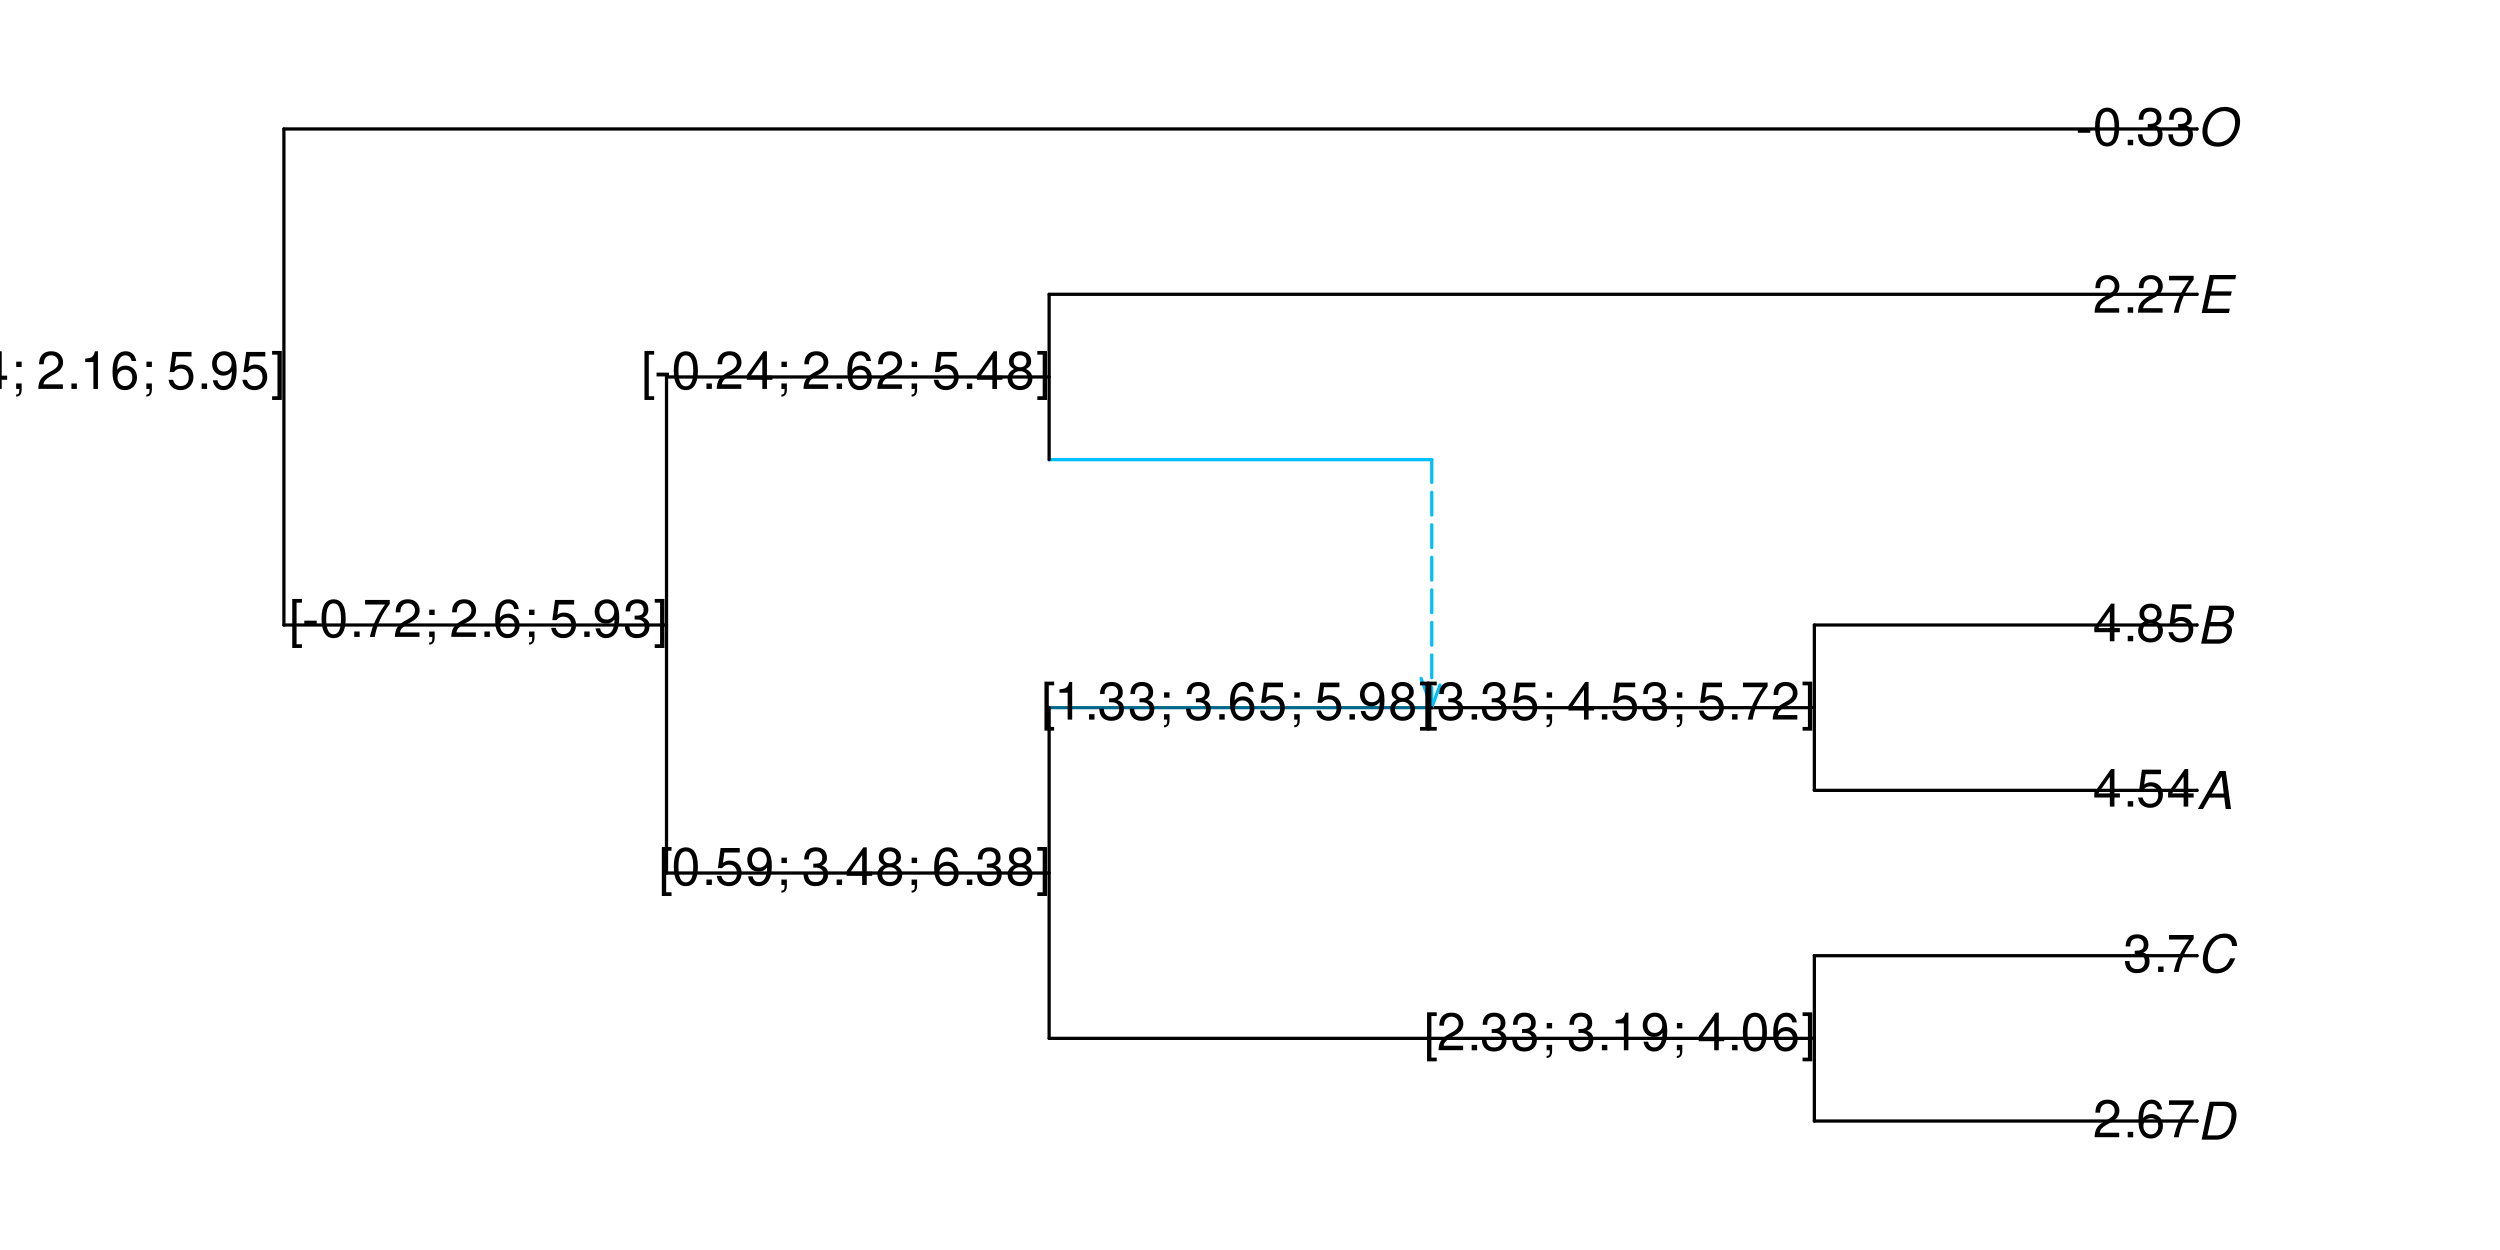
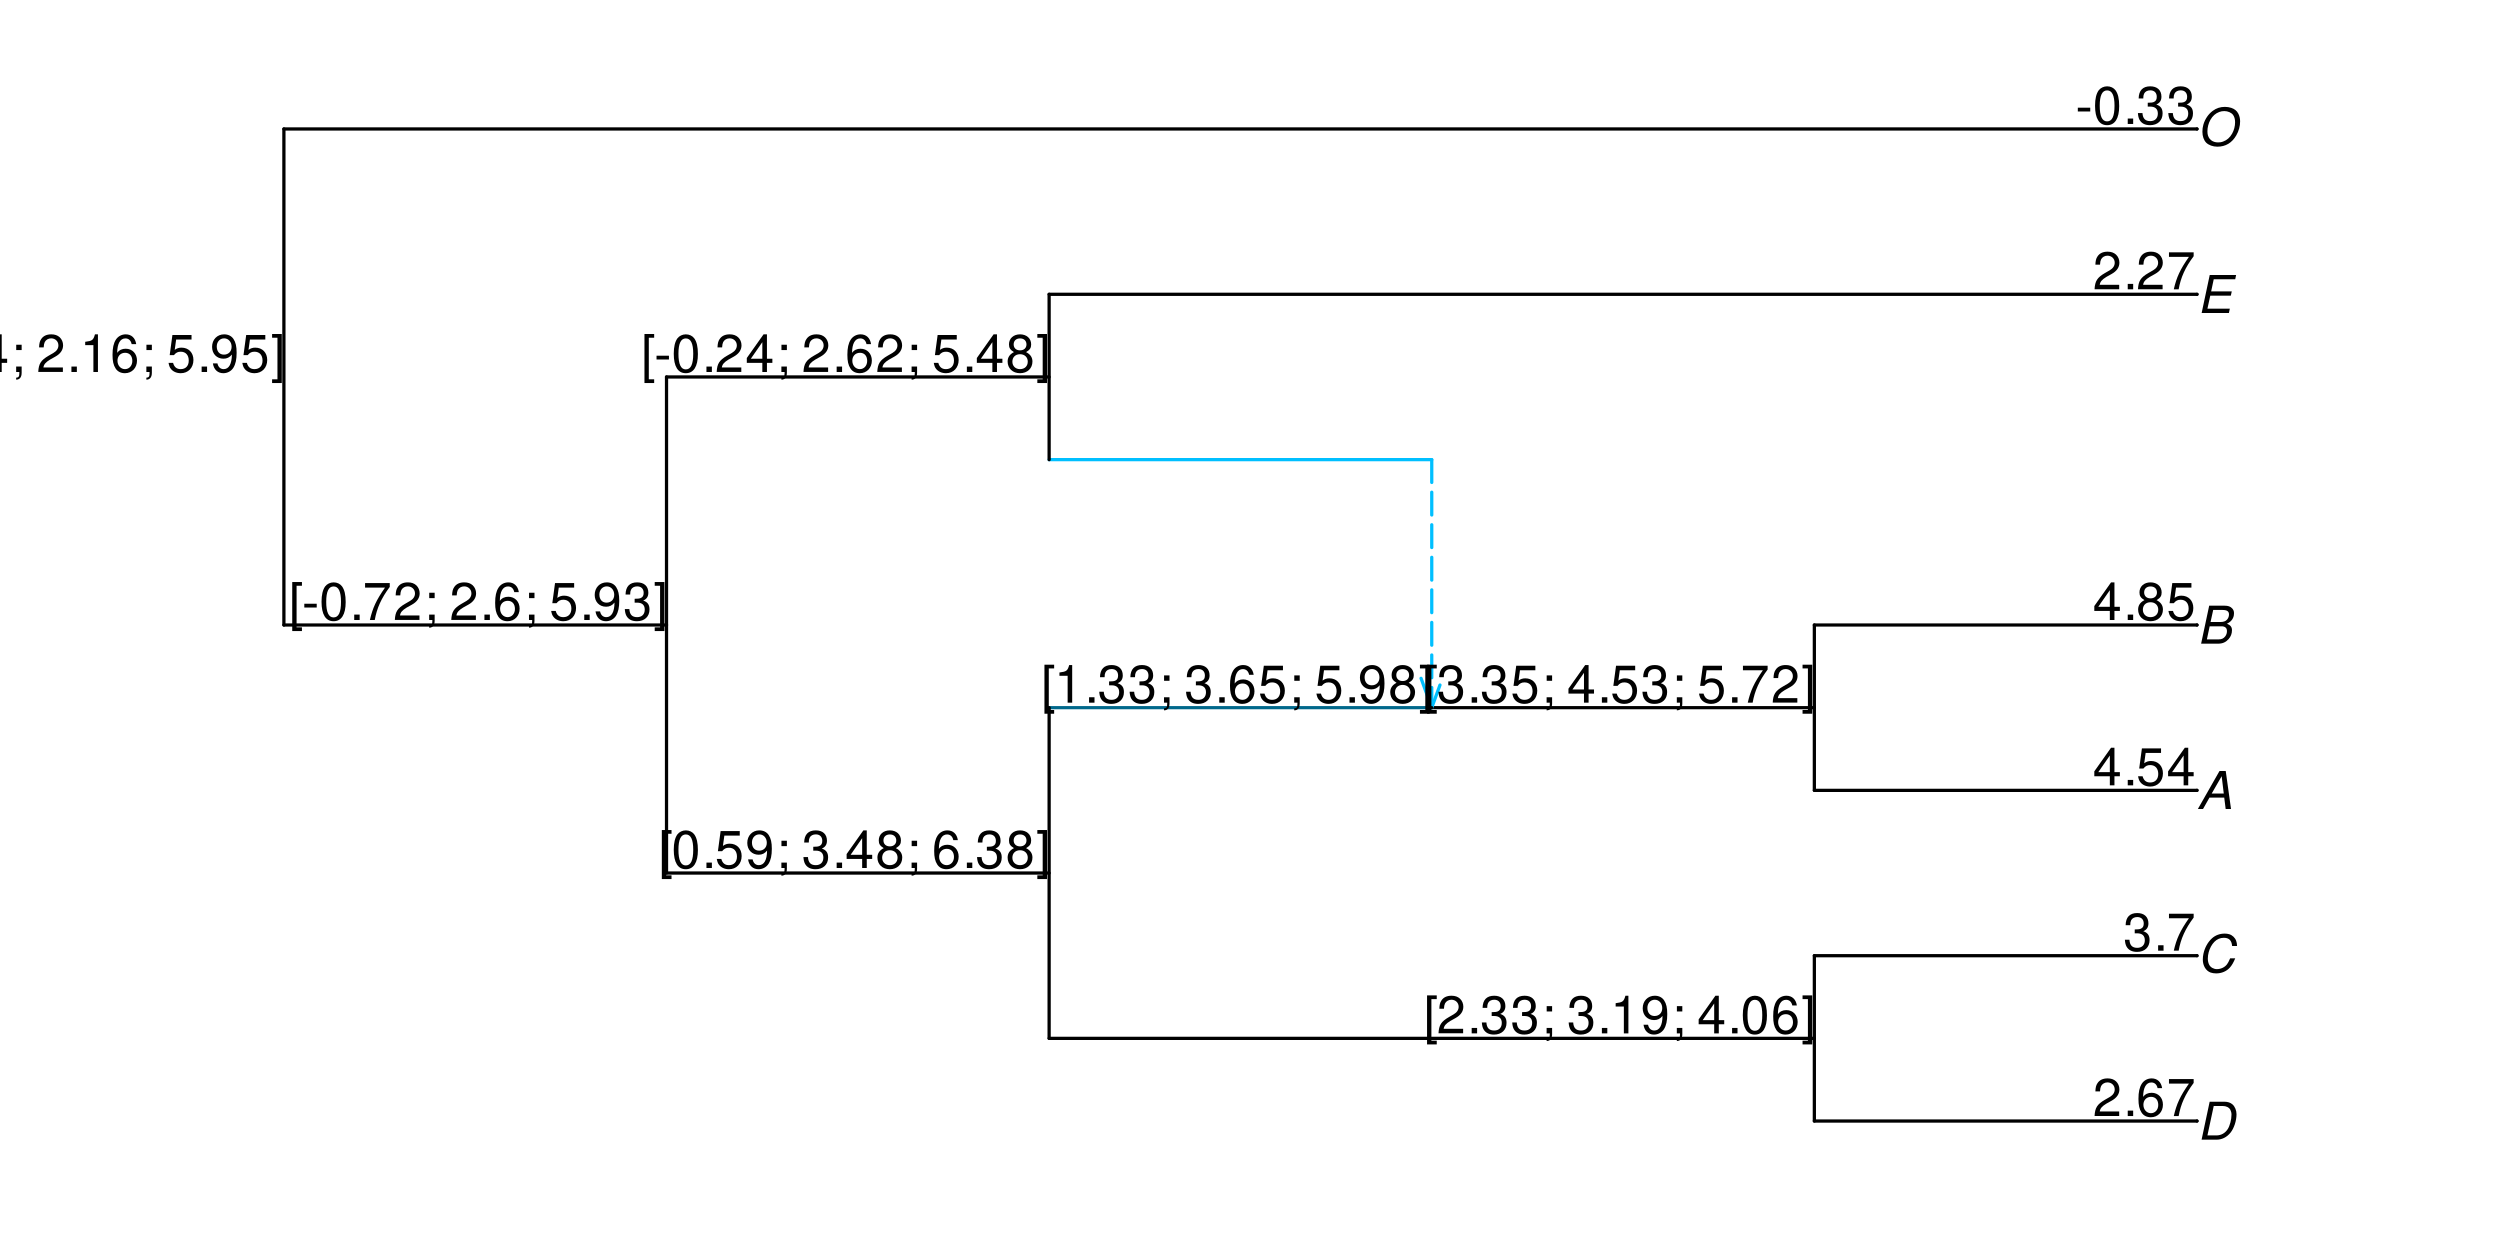
<svg xmlns="http://www.w3.org/2000/svg" xmlns:xlink="http://www.w3.org/1999/xlink" width="576" height="288" viewBox="0 0 576 288">
  <defs>
    <g>
      <g id="glyph-0-0">
        <path d="M 1.062 0 L 4.453 0 C 5.75 0 6.844 -0.547 7.719 -1.609 C 8.531 -2.609 9.109 -4.359 9.109 -5.859 C 9.109 -6.734 8.75 -7.625 8.188 -8.125 C 7.734 -8.531 7.094 -8.75 6.312 -8.75 L 2.922 -8.75 Z M 2.406 -0.984 L 3.859 -7.766 L 5.906 -7.766 C 6.734 -7.766 7.375 -7.453 7.688 -6.891 C 7.859 -6.547 7.953 -6.188 7.953 -5.766 C 7.953 -4.656 7.578 -3.219 7.094 -2.453 C 6.484 -1.5 5.562 -0.984 4.469 -0.984 Z M 2.406 -0.984 " />
      </g>
      <g id="glyph-0-1">
        <path d="M 9.234 -6.031 C 9.219 -6.547 9.156 -6.859 9.031 -7.219 C 8.781 -7.938 8.156 -8.531 7.422 -8.75 C 7.109 -8.844 6.75 -8.891 6.391 -8.891 C 5.266 -8.891 4.25 -8.516 3.469 -7.812 C 2.5 -6.938 1.797 -5.672 1.484 -4.234 C 1.391 -3.797 1.344 -3.344 1.344 -2.906 C 1.344 -1.484 2.047 -0.328 3.125 0.078 C 3.5 0.203 3.938 0.281 4.406 0.281 C 5.672 0.281 6.781 -0.188 7.562 -1.047 C 8.031 -1.562 8.406 -2.219 8.812 -3.188 L 7.641 -3.188 C 7.344 -2.516 7.156 -2.141 6.938 -1.844 C 6.438 -1.141 5.516 -0.703 4.578 -0.703 C 3.859 -0.703 3.141 -1.094 2.828 -1.688 C 2.609 -2.094 2.5 -2.578 2.5 -3.125 C 2.5 -5.078 3.594 -7.094 5 -7.688 C 5.359 -7.844 5.766 -7.922 6.188 -7.922 C 7.391 -7.922 7.984 -7.328 8.094 -6.031 Z M 9.234 -6.031 " />
      </g>
      <g id="glyph-0-2">
        <path d="M 6.281 -2.625 L 6.609 0 L 7.844 0 L 6.625 -8.75 L 5.188 -8.75 L 0.203 0 L 1.391 0 L 2.875 -2.625 Z M 6.172 -3.562 L 3.391 -3.562 L 5.688 -7.562 Z M 6.172 -3.562 " />
      </g>
      <g id="glyph-0-3">
        <path d="M 0.953 0 L 4.906 0 C 5.891 0 6.656 -0.344 7.281 -1.047 C 7.797 -1.625 8.062 -2.312 8.062 -3.094 C 8.062 -3.828 7.734 -4.25 6.906 -4.609 C 7.766 -4.984 8.328 -5.656 8.484 -6.484 C 8.516 -6.641 8.531 -6.812 8.531 -7.016 C 8.531 -7.469 8.406 -7.812 8.094 -8.141 C 7.688 -8.562 7.188 -8.75 6.359 -8.75 L 2.812 -8.75 Z M 3.125 -4.984 L 3.734 -7.766 L 5.891 -7.766 C 6.922 -7.766 7.375 -7.438 7.375 -6.734 C 7.375 -6.281 7.219 -5.859 6.922 -5.531 C 6.562 -5.141 6.094 -4.984 5.297 -4.984 Z M 2.281 -0.984 L 2.922 -4 L 5.641 -4 C 6.469 -4 6.906 -3.625 6.906 -2.906 C 6.906 -2.438 6.781 -2.031 6.5 -1.672 C 6.125 -1.188 5.672 -0.984 5 -0.984 Z M 2.281 -0.984 " />
      </g>
      <g id="glyph-0-4">
        <path d="M 3.062 -3.984 L 7.797 -3.984 L 8.016 -4.969 L 3.266 -4.969 L 3.859 -7.766 L 8.812 -7.766 L 9.016 -8.75 L 2.938 -8.75 L 1.078 0 L 7.359 0 L 7.562 -0.984 L 2.406 -0.984 Z M 3.062 -3.984 " />
      </g>
      <g id="glyph-0-5">
        <path d="M 6.438 -8.891 C 5.375 -8.891 4.453 -8.594 3.625 -7.969 C 2.609 -7.219 1.844 -6.078 1.469 -4.781 C 1.312 -4.25 1.25 -3.703 1.25 -3.156 C 1.25 -2.109 1.578 -1.203 2.125 -0.641 C 2.703 -0.078 3.672 0.281 4.688 0.281 C 6.594 0.281 8.047 -0.594 9.047 -2.312 C 9.641 -3.328 9.938 -4.453 9.938 -5.562 C 9.938 -6.203 9.781 -6.859 9.5 -7.375 C 9.172 -8 8.641 -8.422 7.875 -8.672 C 7.422 -8.812 6.969 -8.891 6.438 -8.891 Z M 6.297 -7.922 C 7.109 -7.922 7.891 -7.578 8.297 -7.062 C 8.609 -6.641 8.781 -6.078 8.781 -5.359 C 8.781 -4.453 8.547 -3.531 8.094 -2.719 C 7.578 -1.812 6.906 -1.219 6.031 -0.906 C 5.641 -0.75 5.266 -0.703 4.844 -0.703 C 3.547 -0.703 2.609 -1.469 2.438 -2.719 C 2.406 -2.891 2.406 -3.078 2.406 -3.25 C 2.406 -4.156 2.641 -5.094 3.094 -5.906 C 3.594 -6.797 4.266 -7.391 5.141 -7.719 C 5.531 -7.859 5.891 -7.922 6.297 -7.922 Z M 6.297 -7.922 " />
      </g>
      <g id="glyph-1-0">
        <path d="M 6.078 -1.047 L 1.594 -1.047 C 1.703 -1.766 2.094 -2.219 3.125 -2.859 L 4.328 -3.531 C 5.516 -4.188 6.125 -5.078 6.125 -6.141 C 6.125 -6.859 5.844 -7.531 5.344 -8 C 4.844 -8.453 4.219 -8.672 3.406 -8.672 C 2.328 -8.672 1.531 -8.297 1.062 -7.547 C 0.75 -7.094 0.625 -6.547 0.594 -5.672 L 1.656 -5.672 C 1.688 -6.266 1.766 -6.609 1.906 -6.906 C 2.188 -7.422 2.734 -7.75 3.375 -7.75 C 4.328 -7.75 5.047 -7.062 5.047 -6.125 C 5.047 -5.422 4.656 -4.828 3.906 -4.391 L 2.797 -3.75 C 1.016 -2.719 0.5 -1.906 0.406 -0.016 L 6.078 -0.016 Z M 6.078 -1.047 " />
      </g>
      <g id="glyph-1-1">
        <path d="M 2.297 -1.25 L 1.047 -1.25 L 1.047 0 L 2.297 0 Z M 2.297 -1.25 " />
      </g>
      <g id="glyph-1-2">
        <path d="M 5.969 -6.422 C 5.766 -7.844 4.859 -8.672 3.562 -8.672 C 2.625 -8.672 1.781 -8.219 1.281 -7.438 C 0.75 -6.594 0.516 -5.531 0.516 -3.953 C 0.516 -2.5 0.719 -1.578 1.234 -0.797 C 1.688 -0.094 2.438 0.281 3.375 0.281 C 4.984 0.281 6.156 -0.938 6.156 -2.625 C 6.156 -4.219 5.078 -5.359 3.547 -5.359 C 2.719 -5.359 2.047 -5.047 1.594 -4.406 C 1.609 -6.547 2.281 -7.734 3.484 -7.734 C 4.234 -7.734 4.75 -7.266 4.922 -6.422 Z M 3.422 -4.422 C 4.438 -4.422 5.078 -3.703 5.078 -2.547 C 5.078 -1.453 4.359 -0.656 3.391 -0.656 C 2.406 -0.656 1.656 -1.484 1.656 -2.594 C 1.656 -3.672 2.375 -4.422 3.422 -4.422 Z M 3.422 -4.422 " />
      </g>
      <g id="glyph-1-3">
        <path d="M 6.234 -8.516 L 0.547 -8.516 L 0.547 -7.469 L 5.141 -7.469 C 3.125 -4.578 2.297 -2.797 1.656 0 L 2.781 0 C 3.25 -2.719 4.312 -5.062 6.234 -7.625 Z M 6.234 -8.516 " />
      </g>
      <g id="glyph-1-4">
        <path d="M 2.656 -4 L 3.234 -4 C 4.375 -4 4.984 -3.453 4.984 -2.406 C 4.984 -1.312 4.328 -0.656 3.234 -0.656 C 2.078 -0.656 1.516 -1.25 1.438 -2.516 L 0.391 -2.516 C 0.438 -1.828 0.547 -1.375 0.75 -0.984 C 1.203 -0.141 2.031 0.281 3.188 0.281 C 4.938 0.281 6.078 -0.781 6.078 -2.422 C 6.078 -3.531 5.656 -4.125 4.625 -4.484 C 5.422 -4.812 5.812 -5.406 5.812 -6.281 C 5.812 -7.781 4.844 -8.672 3.234 -8.672 C 1.516 -8.672 0.594 -7.719 0.562 -5.875 L 1.625 -5.875 C 1.625 -6.406 1.688 -6.703 1.812 -6.969 C 2.047 -7.469 2.578 -7.75 3.234 -7.75 C 4.172 -7.75 4.734 -7.188 4.734 -6.25 C 4.734 -5.641 4.531 -5.266 4.062 -5.062 C 3.766 -4.938 3.391 -4.891 2.656 -4.891 Z M 2.656 -4 " />
      </g>
      <g id="glyph-1-5">
        <path d="M 3 -8.75 L 0.766 -8.75 L 0.766 2.547 L 3 2.547 L 3 1.688 L 1.766 1.688 L 1.766 -7.891 L 3 -7.891 Z M 3 -8.75 " />
      </g>
      <g id="glyph-1-6">
        <path d="M 2.578 -6.281 L 1.328 -6.281 L 1.328 -5.047 L 2.578 -5.047 Z M 1.312 -1.25 L 1.312 0 L 2.047 0 L 2.047 0.219 C 2.047 1.047 1.891 1.281 1.312 1.312 L 1.312 1.766 C 2.109 1.781 2.578 1.219 2.578 0.188 L 2.578 -1.25 Z M 1.312 -1.25 " />
      </g>
      <g id="glyph-1-7">
</g>
      <g id="glyph-1-8">
        <path d="M 3.109 -6.188 L 3.109 0 L 4.156 0 L 4.156 -8.672 L 3.469 -8.672 C 3.094 -7.344 2.859 -7.156 1.219 -6.953 L 1.219 -6.188 Z M 3.109 -6.188 " />
      </g>
      <g id="glyph-1-9">
        <path d="M 0.641 -1.984 C 0.844 -0.562 1.75 0.281 3.047 0.281 C 4 0.281 4.844 -0.188 5.344 -0.953 C 5.875 -1.812 6.109 -2.875 6.109 -4.438 C 6.109 -5.906 5.891 -6.828 5.391 -7.594 C 4.922 -8.297 4.172 -8.672 3.234 -8.672 C 1.625 -8.672 0.453 -7.469 0.453 -5.781 C 0.453 -4.188 1.531 -3.062 3.078 -3.062 C 3.875 -3.062 4.469 -3.344 5.016 -4.016 C 5 -1.844 4.328 -0.656 3.125 -0.656 C 2.375 -0.656 1.859 -1.141 1.688 -1.984 Z M 3.234 -7.75 C 4.219 -7.75 4.953 -6.922 4.953 -5.812 C 4.953 -4.734 4.234 -4 3.188 -4 C 2.172 -4 1.531 -4.719 1.531 -5.875 C 1.531 -6.953 2.25 -7.75 3.234 -7.75 Z M 3.234 -7.75 " />
      </g>
      <g id="glyph-1-10">
        <path d="M 3.922 -2.094 L 3.922 0 L 4.984 0 L 4.984 -2.094 L 6.234 -2.094 L 6.234 -3.047 L 4.984 -3.047 L 4.984 -8.672 L 4.203 -8.672 L 0.344 -3.219 L 0.344 -2.094 Z M 3.922 -3.047 L 1.266 -3.047 L 3.922 -6.875 Z M 3.922 -3.047 " />
      </g>
      <g id="glyph-1-11">
        <path d="M 3.297 -8.672 C 2.516 -8.672 1.781 -8.312 1.344 -7.734 C 0.797 -6.953 0.516 -5.812 0.516 -4.203 C 0.516 -1.266 1.469 0.281 3.297 0.281 C 5.094 0.281 6.078 -1.266 6.078 -4.125 C 6.078 -5.812 5.812 -6.938 5.25 -7.734 C 4.812 -8.328 4.109 -8.672 3.297 -8.672 Z M 3.297 -7.734 C 4.438 -7.734 5 -6.578 5 -4.219 C 5 -1.75 4.453 -0.594 3.281 -0.594 C 2.156 -0.594 1.594 -1.797 1.594 -4.188 C 1.594 -6.578 2.156 -7.734 3.297 -7.734 Z M 3.297 -7.734 " />
      </g>
      <g id="glyph-1-12">
        <path d="M 0.281 2.547 L 2.516 2.547 L 2.516 -8.75 L 0.281 -8.75 L 0.281 -7.891 L 1.516 -7.891 L 1.516 1.688 L 0.281 1.688 Z M 0.281 2.547 " />
      </g>
      <g id="glyph-1-13">
        <path d="M 5.719 -8.516 L 1.312 -8.516 L 0.688 -3.875 L 1.656 -3.875 C 2.141 -4.469 2.562 -4.672 3.234 -4.672 C 4.375 -4.672 5.078 -3.891 5.078 -2.625 C 5.078 -1.406 4.375 -0.656 3.219 -0.656 C 2.297 -0.656 1.734 -1.125 1.469 -2.094 L 0.422 -2.094 C 0.562 -1.391 0.688 -1.062 0.938 -0.75 C 1.422 -0.094 2.281 0.281 3.234 0.281 C 4.953 0.281 6.156 -0.969 6.156 -2.766 C 6.156 -4.453 5.047 -5.609 3.406 -5.609 C 2.812 -5.609 2.328 -5.453 1.844 -5.094 L 2.172 -7.469 L 5.719 -7.469 Z M 5.719 -8.516 " />
      </g>
      <g id="glyph-1-14">
        <path d="M 4.688 -4.578 C 5.578 -5.109 5.859 -5.547 5.859 -6.359 C 5.859 -7.734 4.812 -8.672 3.297 -8.672 C 1.797 -8.672 0.75 -7.734 0.75 -6.375 C 0.75 -5.547 1.016 -5.125 1.891 -4.578 C 0.922 -4.078 0.438 -3.375 0.438 -2.406 C 0.438 -0.828 1.609 0.281 3.297 0.281 C 4.984 0.281 6.156 -0.828 6.156 -2.406 C 6.156 -3.375 5.672 -4.078 4.688 -4.578 Z M 3.297 -7.734 C 4.203 -7.734 4.781 -7.203 4.781 -6.344 C 4.781 -5.516 4.188 -4.984 3.297 -4.984 C 2.406 -4.984 1.828 -5.516 1.828 -6.359 C 1.828 -7.203 2.406 -7.734 3.297 -7.734 Z M 3.297 -4.094 C 4.359 -4.094 5.078 -3.391 5.078 -2.391 C 5.078 -1.344 4.375 -0.656 3.281 -0.656 C 2.25 -0.656 1.531 -1.375 1.531 -2.375 C 1.531 -3.406 2.234 -4.094 3.297 -4.094 Z M 3.297 -4.094 " />
      </g>
      <g id="glyph-1-15">
        <path d="M 3.406 -3.75 L 0.547 -3.75 L 0.547 -2.875 L 3.406 -2.875 Z M 3.406 -3.75 " />
      </g>
    </g>
  </defs>
  <rect x="-57.6" y="-28.8" width="691.2" height="345.6" fill="rgb(100%, 100%, 100%)" fill-opacity="1" />
  <path fill="none" stroke-width="0.75" stroke-linecap="round" stroke-linejoin="round" stroke="rgb(0%, 0%, 0%)" stroke-opacity="1" stroke-miterlimit="10" d="M 418.027 258.285 L 506.184 258.285 " />
  <path fill="none" stroke-width="0.75" stroke-linecap="round" stroke-linejoin="round" stroke="rgb(0%, 0%, 0%)" stroke-opacity="1" stroke-miterlimit="10" d="M 418.027 220.191 L 506.184 220.191 " />
  <path fill="none" stroke-width="0.75" stroke-linecap="round" stroke-linejoin="round" stroke="rgb(0%, 0%, 0%)" stroke-opacity="1" stroke-miterlimit="10" d="M 241.719 239.238 L 418.027 239.238 " />
  <path fill="none" stroke-width="0.75" stroke-linecap="round" stroke-linejoin="round" stroke="rgb(0%, 0%, 0%)" stroke-opacity="1" stroke-miterlimit="10" d="M 418.027 182.094 L 506.184 182.094 " />
  <path fill="none" stroke-width="0.75" stroke-linecap="round" stroke-linejoin="round" stroke="rgb(0%, 0%, 0%)" stroke-opacity="1" stroke-miterlimit="10" d="M 418.027 144 L 506.184 144 " />
  <path fill="none" stroke-width="0.75" stroke-linecap="round" stroke-linejoin="round" stroke="rgb(0%, 0%, 0%)" stroke-opacity="1" stroke-miterlimit="10" d="M 329.875 163.047 L 418.027 163.047 " />
  <path fill="none" stroke-width="0.75" stroke-linecap="round" stroke-linejoin="round" stroke="rgb(0%, 40.784%, 54.51%)" stroke-opacity="1" stroke-miterlimit="10" d="M 241.719 163.047 L 329.875 163.047 " />
  <path fill="none" stroke-width="0.75" stroke-linecap="round" stroke-linejoin="round" stroke="rgb(0%, 0%, 0%)" stroke-opacity="1" stroke-miterlimit="10" d="M 153.566 201.145 L 241.719 201.145 " />
  <path fill="none" stroke-width="0.75" stroke-linecap="round" stroke-linejoin="round" stroke="rgb(0%, 74.902%, 100%)" stroke-opacity="1" stroke-miterlimit="10" d="M 241.719 105.906 L 329.875 105.906 " />
  <path fill="none" stroke-width="0.75" stroke-linecap="round" stroke-linejoin="round" stroke="rgb(0%, 0%, 0%)" stroke-opacity="1" stroke-miterlimit="10" d="M 241.719 67.809 L 506.184 67.809 " />
  <path fill="none" stroke-width="0.75" stroke-linecap="round" stroke-linejoin="round" stroke="rgb(0%, 0%, 0%)" stroke-opacity="1" stroke-miterlimit="10" d="M 153.566 86.855 L 241.719 86.855 " />
  <path fill="none" stroke-width="0.75" stroke-linecap="round" stroke-linejoin="round" stroke="rgb(0%, 0%, 0%)" stroke-opacity="1" stroke-miterlimit="10" d="M 65.41 144 L 153.566 144 " />
  <path fill="none" stroke-width="0.75" stroke-linecap="round" stroke-linejoin="round" stroke="rgb(0%, 0%, 0%)" stroke-opacity="1" stroke-miterlimit="10" d="M 65.41 29.715 L 506.184 29.715 " />
  <path fill="none" stroke-width="0.75" stroke-linecap="round" stroke-linejoin="round" stroke="rgb(0%, 74.902%, 100%)" stroke-opacity="1" stroke-dasharray="5.25 2.25" stroke-miterlimit="10" d="M 329.875 105.906 L 329.875 163.047 " />
  <path fill="none" stroke-width="0.75" stroke-linecap="round" stroke-linejoin="round" stroke="rgb(0%, 74.902%, 100%)" stroke-opacity="1" stroke-dasharray="5.25 2.25" stroke-miterlimit="10" d="M 327.41 156.281 L 329.875 163.047 L 332.336 156.281 " />
  <path fill="none" stroke-width="0.75" stroke-linecap="round" stroke-linejoin="round" stroke="rgb(0%, 0%, 0%)" stroke-opacity="1" stroke-miterlimit="10" d="M 506.184 258.285 L 506.184 258.285 " />
  <path fill="none" stroke-width="0.75" stroke-linecap="round" stroke-linejoin="round" stroke="rgb(0%, 0%, 0%)" stroke-opacity="1" stroke-miterlimit="10" d="M 506.184 220.191 L 506.184 220.191 " />
  <path fill="none" stroke-width="0.75" stroke-linecap="round" stroke-linejoin="round" stroke="rgb(0%, 0%, 0%)" stroke-opacity="1" stroke-miterlimit="10" d="M 418.027 258.285 L 418.027 220.191 " />
  <path fill="none" stroke-width="0.75" stroke-linecap="round" stroke-linejoin="round" stroke="rgb(0%, 0%, 0%)" stroke-opacity="1" stroke-miterlimit="10" d="M 506.184 182.094 L 506.184 182.094 " />
  <path fill="none" stroke-width="0.75" stroke-linecap="round" stroke-linejoin="round" stroke="rgb(0%, 0%, 0%)" stroke-opacity="1" stroke-miterlimit="10" d="M 506.184 144 L 506.184 144 " />
  <path fill="none" stroke-width="0.75" stroke-linecap="round" stroke-linejoin="round" stroke="rgb(0%, 0%, 0%)" stroke-opacity="1" stroke-miterlimit="10" d="M 418.027 182.094 L 418.027 144 " />
  <path fill="none" stroke-width="0.75" stroke-linecap="round" stroke-linejoin="round" stroke="rgb(0%, 0%, 0%)" stroke-opacity="1" stroke-miterlimit="10" d="M 329.875 163.047 L 329.875 163.047 " />
  <path fill="none" stroke-width="0.75" stroke-linecap="round" stroke-linejoin="round" stroke="rgb(0%, 0%, 0%)" stroke-opacity="1" stroke-miterlimit="10" d="M 241.719 239.238 L 241.719 163.047 " />
  <path fill="none" stroke-width="0.75" stroke-linecap="round" stroke-linejoin="round" stroke="rgb(0%, 0%, 0%)" stroke-opacity="1" stroke-miterlimit="10" d="M 506.184 67.809 L 506.184 67.809 " />
  <path fill="none" stroke-width="0.75" stroke-linecap="round" stroke-linejoin="round" stroke="rgb(0%, 0%, 0%)" stroke-opacity="1" stroke-miterlimit="10" d="M 241.719 105.906 L 241.719 67.809 " />
  <path fill="none" stroke-width="0.75" stroke-linecap="round" stroke-linejoin="round" stroke="rgb(0%, 0%, 0%)" stroke-opacity="1" stroke-miterlimit="10" d="M 153.566 201.145 L 153.566 86.855 " />
  <path fill="none" stroke-width="0.75" stroke-linecap="round" stroke-linejoin="round" stroke="rgb(0%, 0%, 0%)" stroke-opacity="1" stroke-miterlimit="10" d="M 506.184 29.715 L 506.184 29.715 " />
  <path fill="none" stroke-width="0.75" stroke-linecap="round" stroke-linejoin="round" stroke="rgb(0%, 0%, 0%)" stroke-opacity="1" stroke-miterlimit="10" d="M 65.41 144 L 65.41 29.715 " />
  <g fill="rgb(0%, 0%, 0%)" fill-opacity="1">
    <use xlink:href="#glyph-0-0" x="506.184" y="262.585" />
  </g>
  <g fill="rgb(0%, 0%, 0%)" fill-opacity="1">
    <use xlink:href="#glyph-0-1" x="506.184" y="223.991" />
  </g>
  <g fill="rgb(0%, 0%, 0%)" fill-opacity="1">
    <use xlink:href="#glyph-0-2" x="506.184" y="186.394" />
  </g>
  <g fill="rgb(0%, 0%, 0%)" fill-opacity="1">
    <use xlink:href="#glyph-0-3" x="506.184" y="148.3" />
  </g>
  <g fill="rgb(0%, 0%, 0%)" fill-opacity="1">
    <use xlink:href="#glyph-0-4" x="506.184" y="72.108" />
  </g>
  <g fill="rgb(0%, 0%, 0%)" fill-opacity="1">
    <use xlink:href="#glyph-0-5" x="506.184" y="33.515" />
  </g>
  <g fill="rgb(0%, 0%, 0%)" fill-opacity="1">
-     <use xlink:href="#glyph-1-0" x="482.184" y="262.033" />
-     <use xlink:href="#glyph-1-1" x="489.184" y="262.033" />
-     <use xlink:href="#glyph-1-2" x="492.184" y="262.033" />
-     <use xlink:href="#glyph-1-3" x="499.184" y="262.033" />
-   </g>
-   <g fill="rgb(0%, 0%, 0%)" fill-opacity="1">
-     <use xlink:href="#glyph-1-4" x="489.184" y="223.939" />
-     <use xlink:href="#glyph-1-1" x="496.184" y="223.939" />
-     <use xlink:href="#glyph-1-3" x="499.184" y="223.939" />
-   </g>
-   <g fill="rgb(0%, 0%, 0%)" fill-opacity="1">
-     <use xlink:href="#glyph-1-5" x="328.027" y="241.986" />
-     <use xlink:href="#glyph-1-0" x="331.027" y="241.986" />
-     <use xlink:href="#glyph-1-1" x="338.027" y="241.986" />
-     <use xlink:href="#glyph-1-4" x="341.027" y="241.986" />
-     <use xlink:href="#glyph-1-4" x="348.027" y="241.986" />
-     <use xlink:href="#glyph-1-6" x="355.027" y="241.986" />
-     <use xlink:href="#glyph-1-7" x="358.027" y="241.986" />
-     <use xlink:href="#glyph-1-4" x="361.027" y="241.986" />
-     <use xlink:href="#glyph-1-1" x="368.027" y="241.986" />
-     <use xlink:href="#glyph-1-8" x="371.027" y="241.986" />
-     <use xlink:href="#glyph-1-9" x="378.027" y="241.986" />
-     <use xlink:href="#glyph-1-6" x="385.027" y="241.986" />
-     <use xlink:href="#glyph-1-7" x="388.027" y="241.986" />
-     <use xlink:href="#glyph-1-10" x="391.027" y="241.986" />
-     <use xlink:href="#glyph-1-1" x="398.027" y="241.986" />
-     <use xlink:href="#glyph-1-11" x="401.027" y="241.986" />
-     <use xlink:href="#glyph-1-2" x="408.027" y="241.986" />
-     <use xlink:href="#glyph-1-12" x="415.027" y="241.986" />
-   </g>
-   <g fill="rgb(0%, 0%, 0%)" fill-opacity="1">
-     <use xlink:href="#glyph-1-10" x="482.184" y="185.842" />
-     <use xlink:href="#glyph-1-1" x="489.184" y="185.842" />
-     <use xlink:href="#glyph-1-13" x="492.184" y="185.842" />
-     <use xlink:href="#glyph-1-10" x="499.184" y="185.842" />
-   </g>
-   <g fill="rgb(0%, 0%, 0%)" fill-opacity="1">
-     <use xlink:href="#glyph-1-10" x="482.184" y="147.748" />
-     <use xlink:href="#glyph-1-1" x="489.184" y="147.748" />
-     <use xlink:href="#glyph-1-14" x="492.184" y="147.748" />
-     <use xlink:href="#glyph-1-13" x="499.184" y="147.748" />
-   </g>
-   <g fill="rgb(0%, 0%, 0%)" fill-opacity="1">
-     <use xlink:href="#glyph-1-5" x="328.027" y="165.795" />
-     <use xlink:href="#glyph-1-4" x="331.027" y="165.795" />
-     <use xlink:href="#glyph-1-1" x="338.027" y="165.795" />
-     <use xlink:href="#glyph-1-4" x="341.027" y="165.795" />
-     <use xlink:href="#glyph-1-13" x="348.027" y="165.795" />
-     <use xlink:href="#glyph-1-6" x="355.027" y="165.795" />
-     <use xlink:href="#glyph-1-7" x="358.027" y="165.795" />
-     <use xlink:href="#glyph-1-10" x="361.027" y="165.795" />
-     <use xlink:href="#glyph-1-1" x="368.027" y="165.795" />
-     <use xlink:href="#glyph-1-13" x="371.027" y="165.795" />
-     <use xlink:href="#glyph-1-4" x="378.027" y="165.795" />
-     <use xlink:href="#glyph-1-6" x="385.027" y="165.795" />
-     <use xlink:href="#glyph-1-7" x="388.027" y="165.795" />
-     <use xlink:href="#glyph-1-13" x="391.027" y="165.795" />
-     <use xlink:href="#glyph-1-1" x="398.027" y="165.795" />
-     <use xlink:href="#glyph-1-3" x="401.027" y="165.795" />
-     <use xlink:href="#glyph-1-0" x="408.027" y="165.795" />
-     <use xlink:href="#glyph-1-12" x="415.027" y="165.795" />
-   </g>
-   <g fill="rgb(0%, 0%, 0%)" fill-opacity="1">
-     <use xlink:href="#glyph-1-5" x="239.875" y="165.795" />
-     <use xlink:href="#glyph-1-8" x="242.875" y="165.795" />
-     <use xlink:href="#glyph-1-1" x="249.875" y="165.795" />
-     <use xlink:href="#glyph-1-4" x="252.875" y="165.795" />
-     <use xlink:href="#glyph-1-4" x="259.875" y="165.795" />
-     <use xlink:href="#glyph-1-6" x="266.875" y="165.795" />
-     <use xlink:href="#glyph-1-7" x="269.875" y="165.795" />
-     <use xlink:href="#glyph-1-4" x="272.875" y="165.795" />
-     <use xlink:href="#glyph-1-1" x="279.875" y="165.795" />
-     <use xlink:href="#glyph-1-2" x="282.875" y="165.795" />
-     <use xlink:href="#glyph-1-13" x="289.875" y="165.795" />
-     <use xlink:href="#glyph-1-6" x="296.875" y="165.795" />
-     <use xlink:href="#glyph-1-7" x="299.875" y="165.795" />
-     <use xlink:href="#glyph-1-13" x="302.875" y="165.795" />
-     <use xlink:href="#glyph-1-1" x="309.875" y="165.795" />
-     <use xlink:href="#glyph-1-9" x="312.875" y="165.795" />
-     <use xlink:href="#glyph-1-14" x="319.875" y="165.795" />
-     <use xlink:href="#glyph-1-12" x="326.875" y="165.795" />
-   </g>
-   <g fill="rgb(0%, 0%, 0%)" fill-opacity="1">
-     <use xlink:href="#glyph-1-5" x="151.719" y="203.893" />
-     <use xlink:href="#glyph-1-11" x="154.719" y="203.893" />
-     <use xlink:href="#glyph-1-1" x="161.719" y="203.893" />
-     <use xlink:href="#glyph-1-13" x="164.719" y="203.893" />
-     <use xlink:href="#glyph-1-9" x="171.719" y="203.893" />
-     <use xlink:href="#glyph-1-6" x="178.719" y="203.893" />
-     <use xlink:href="#glyph-1-7" x="181.719" y="203.893" />
-     <use xlink:href="#glyph-1-4" x="184.719" y="203.893" />
-     <use xlink:href="#glyph-1-1" x="191.719" y="203.893" />
-     <use xlink:href="#glyph-1-10" x="194.719" y="203.893" />
-     <use xlink:href="#glyph-1-14" x="201.719" y="203.893" />
-     <use xlink:href="#glyph-1-6" x="208.719" y="203.893" />
-     <use xlink:href="#glyph-1-7" x="211.719" y="203.893" />
-     <use xlink:href="#glyph-1-2" x="214.719" y="203.893" />
-     <use xlink:href="#glyph-1-1" x="221.719" y="203.893" />
-     <use xlink:href="#glyph-1-4" x="224.719" y="203.893" />
-     <use xlink:href="#glyph-1-14" x="231.719" y="203.893" />
-     <use xlink:href="#glyph-1-12" x="238.719" y="203.893" />
-   </g>
-   <g fill="rgb(0%, 0%, 0%)" fill-opacity="1">
-     <use xlink:href="#glyph-1-0" x="482.184" y="72.057" />
-     <use xlink:href="#glyph-1-1" x="489.184" y="72.057" />
-     <use xlink:href="#glyph-1-0" x="492.184" y="72.057" />
-     <use xlink:href="#glyph-1-3" x="499.184" y="72.057" />
-   </g>
-   <g fill="rgb(0%, 0%, 0%)" fill-opacity="1">
-     <use xlink:href="#glyph-1-5" x="147.719" y="89.604" />
-     <use xlink:href="#glyph-1-15" x="150.719" y="89.604" />
-     <use xlink:href="#glyph-1-11" x="154.719" y="89.604" />
-     <use xlink:href="#glyph-1-1" x="161.719" y="89.604" />
-     <use xlink:href="#glyph-1-0" x="164.719" y="89.604" />
-     <use xlink:href="#glyph-1-10" x="171.719" y="89.604" />
-     <use xlink:href="#glyph-1-6" x="178.719" y="89.604" />
-     <use xlink:href="#glyph-1-7" x="181.719" y="89.604" />
-     <use xlink:href="#glyph-1-0" x="184.719" y="89.604" />
-     <use xlink:href="#glyph-1-1" x="191.719" y="89.604" />
-     <use xlink:href="#glyph-1-2" x="194.719" y="89.604" />
-     <use xlink:href="#glyph-1-0" x="201.719" y="89.604" />
-     <use xlink:href="#glyph-1-6" x="208.719" y="89.604" />
-     <use xlink:href="#glyph-1-7" x="211.719" y="89.604" />
-     <use xlink:href="#glyph-1-13" x="214.719" y="89.604" />
-     <use xlink:href="#glyph-1-1" x="221.719" y="89.604" />
-     <use xlink:href="#glyph-1-10" x="224.719" y="89.604" />
-     <use xlink:href="#glyph-1-14" x="231.719" y="89.604" />
-     <use xlink:href="#glyph-1-12" x="238.719" y="89.604" />
-   </g>
-   <g fill="rgb(0%, 0%, 0%)" fill-opacity="1">
-     <use xlink:href="#glyph-1-5" x="66.566" y="146.748" />
-     <use xlink:href="#glyph-1-15" x="69.566" y="146.748" />
-     <use xlink:href="#glyph-1-11" x="73.566" y="146.748" />
-     <use xlink:href="#glyph-1-1" x="80.566" y="146.748" />
-     <use xlink:href="#glyph-1-3" x="83.566" y="146.748" />
-     <use xlink:href="#glyph-1-0" x="90.566" y="146.748" />
-     <use xlink:href="#glyph-1-6" x="97.566" y="146.748" />
-     <use xlink:href="#glyph-1-7" x="100.566" y="146.748" />
-     <use xlink:href="#glyph-1-0" x="103.566" y="146.748" />
-     <use xlink:href="#glyph-1-1" x="110.566" y="146.748" />
-     <use xlink:href="#glyph-1-2" x="113.566" y="146.748" />
-     <use xlink:href="#glyph-1-6" x="120.566" y="146.748" />
-     <use xlink:href="#glyph-1-7" x="123.566" y="146.748" />
-     <use xlink:href="#glyph-1-13" x="126.566" y="146.748" />
-     <use xlink:href="#glyph-1-1" x="133.566" y="146.748" />
-     <use xlink:href="#glyph-1-9" x="136.566" y="146.748" />
-     <use xlink:href="#glyph-1-4" x="143.566" y="146.748" />
-     <use xlink:href="#glyph-1-12" x="150.566" y="146.748" />
-   </g>
-   <g fill="rgb(0%, 0%, 0%)" fill-opacity="1">
-     <use xlink:href="#glyph-1-15" x="478.184" y="33.463" />
-     <use xlink:href="#glyph-1-11" x="482.184" y="33.463" />
-     <use xlink:href="#glyph-1-1" x="489.184" y="33.463" />
-     <use xlink:href="#glyph-1-4" x="492.184" y="33.463" />
-     <use xlink:href="#glyph-1-4" x="499.184" y="33.463" />
-   </g>
-   <g fill="rgb(0%, 0%, 0%)" fill-opacity="1">
-     <use xlink:href="#glyph-1-5" x="-28.59" y="89.604" />
-     <use xlink:href="#glyph-1-15" x="-25.59" y="89.604" />
-     <use xlink:href="#glyph-1-8" x="-21.59" y="89.604" />
-     <use xlink:href="#glyph-1-1" x="-14.59" y="89.604" />
-     <use xlink:href="#glyph-1-2" x="-11.59" y="89.604" />
-     <use xlink:href="#glyph-1-10" x="-4.59" y="89.604" />
-     <use xlink:href="#glyph-1-6" x="2.41" y="89.604" />
-     <use xlink:href="#glyph-1-7" x="5.41" y="89.604" />
-     <use xlink:href="#glyph-1-0" x="8.41" y="89.604" />
-     <use xlink:href="#glyph-1-1" x="15.41" y="89.604" />
-     <use xlink:href="#glyph-1-8" x="18.41" y="89.604" />
-     <use xlink:href="#glyph-1-2" x="25.41" y="89.604" />
-     <use xlink:href="#glyph-1-6" x="32.41" y="89.604" />
-     <use xlink:href="#glyph-1-7" x="35.41" y="89.604" />
-     <use xlink:href="#glyph-1-13" x="38.41" y="89.604" />
-     <use xlink:href="#glyph-1-1" x="45.41" y="89.604" />
-     <use xlink:href="#glyph-1-9" x="48.41" y="89.604" />
-     <use xlink:href="#glyph-1-13" x="55.41" y="89.604" />
-     <use xlink:href="#glyph-1-12" x="62.41" y="89.604" />
+     <use xlink:href="#glyph-1-0" x="482.184" y="257.135" />
+     <use xlink:href="#glyph-1-1" x="489.184" y="257.135" />
+     <use xlink:href="#glyph-1-2" x="492.184" y="257.135" />
+     <use xlink:href="#glyph-1-3" x="499.184" y="257.135" />
+   </g>
+   <g fill="rgb(0%, 0%, 0%)" fill-opacity="1">
+     <use xlink:href="#glyph-1-4" x="489.184" y="219.037" />
+     <use xlink:href="#glyph-1-1" x="496.184" y="219.037" />
+     <use xlink:href="#glyph-1-3" x="499.184" y="219.037" />
+   </g>
+   <g fill="rgb(0%, 0%, 0%)" fill-opacity="1">
+     <use xlink:href="#glyph-1-5" x="328.027" y="238.088" />
+     <use xlink:href="#glyph-1-0" x="331.027" y="238.088" />
+     <use xlink:href="#glyph-1-1" x="338.027" y="238.088" />
+     <use xlink:href="#glyph-1-4" x="341.027" y="238.088" />
+     <use xlink:href="#glyph-1-4" x="348.027" y="238.088" />
+     <use xlink:href="#glyph-1-6" x="355.027" y="238.088" />
+     <use xlink:href="#glyph-1-7" x="358.027" y="238.088" />
+     <use xlink:href="#glyph-1-4" x="361.027" y="238.088" />
+     <use xlink:href="#glyph-1-1" x="368.027" y="238.088" />
+     <use xlink:href="#glyph-1-8" x="371.027" y="238.088" />
+     <use xlink:href="#glyph-1-9" x="378.027" y="238.088" />
+     <use xlink:href="#glyph-1-6" x="385.027" y="238.088" />
+     <use xlink:href="#glyph-1-7" x="388.027" y="238.088" />
+     <use xlink:href="#glyph-1-10" x="391.027" y="238.088" />
+     <use xlink:href="#glyph-1-1" x="398.027" y="238.088" />
+     <use xlink:href="#glyph-1-11" x="401.027" y="238.088" />
+     <use xlink:href="#glyph-1-2" x="408.027" y="238.088" />
+     <use xlink:href="#glyph-1-12" x="415.027" y="238.088" />
+   </g>
+   <g fill="rgb(0%, 0%, 0%)" fill-opacity="1">
+     <use xlink:href="#glyph-1-10" x="482.184" y="180.943" />
+     <use xlink:href="#glyph-1-1" x="489.184" y="180.943" />
+     <use xlink:href="#glyph-1-13" x="492.184" y="180.943" />
+     <use xlink:href="#glyph-1-10" x="499.184" y="180.943" />
+   </g>
+   <g fill="rgb(0%, 0%, 0%)" fill-opacity="1">
+     <use xlink:href="#glyph-1-10" x="482.184" y="142.85" />
+     <use xlink:href="#glyph-1-1" x="489.184" y="142.85" />
+     <use xlink:href="#glyph-1-14" x="492.184" y="142.85" />
+     <use xlink:href="#glyph-1-13" x="499.184" y="142.85" />
+   </g>
+   <g fill="rgb(0%, 0%, 0%)" fill-opacity="1">
+     <use xlink:href="#glyph-1-5" x="328.027" y="161.896" />
+     <use xlink:href="#glyph-1-4" x="331.027" y="161.896" />
+     <use xlink:href="#glyph-1-1" x="338.027" y="161.896" />
+     <use xlink:href="#glyph-1-4" x="341.027" y="161.896" />
+     <use xlink:href="#glyph-1-13" x="348.027" y="161.896" />
+     <use xlink:href="#glyph-1-6" x="355.027" y="161.896" />
+     <use xlink:href="#glyph-1-7" x="358.027" y="161.896" />
+     <use xlink:href="#glyph-1-10" x="361.027" y="161.896" />
+     <use xlink:href="#glyph-1-1" x="368.027" y="161.896" />
+     <use xlink:href="#glyph-1-13" x="371.027" y="161.896" />
+     <use xlink:href="#glyph-1-4" x="378.027" y="161.896" />
+     <use xlink:href="#glyph-1-6" x="385.027" y="161.896" />
+     <use xlink:href="#glyph-1-7" x="388.027" y="161.896" />
+     <use xlink:href="#glyph-1-13" x="391.027" y="161.896" />
+     <use xlink:href="#glyph-1-1" x="398.027" y="161.896" />
+     <use xlink:href="#glyph-1-3" x="401.027" y="161.896" />
+     <use xlink:href="#glyph-1-0" x="408.027" y="161.896" />
+     <use xlink:href="#glyph-1-12" x="415.027" y="161.896" />
+   </g>
+   <g fill="rgb(0%, 0%, 0%)" fill-opacity="1">
+     <use xlink:href="#glyph-1-5" x="239.875" y="161.896" />
+     <use xlink:href="#glyph-1-8" x="242.875" y="161.896" />
+     <use xlink:href="#glyph-1-1" x="249.875" y="161.896" />
+     <use xlink:href="#glyph-1-4" x="252.875" y="161.896" />
+     <use xlink:href="#glyph-1-4" x="259.875" y="161.896" />
+     <use xlink:href="#glyph-1-6" x="266.875" y="161.896" />
+     <use xlink:href="#glyph-1-7" x="269.875" y="161.896" />
+     <use xlink:href="#glyph-1-4" x="272.875" y="161.896" />
+     <use xlink:href="#glyph-1-1" x="279.875" y="161.896" />
+     <use xlink:href="#glyph-1-2" x="282.875" y="161.896" />
+     <use xlink:href="#glyph-1-13" x="289.875" y="161.896" />
+     <use xlink:href="#glyph-1-6" x="296.875" y="161.896" />
+     <use xlink:href="#glyph-1-7" x="299.875" y="161.896" />
+     <use xlink:href="#glyph-1-13" x="302.875" y="161.896" />
+     <use xlink:href="#glyph-1-1" x="309.875" y="161.896" />
+     <use xlink:href="#glyph-1-9" x="312.875" y="161.896" />
+     <use xlink:href="#glyph-1-14" x="319.875" y="161.896" />
+     <use xlink:href="#glyph-1-12" x="326.875" y="161.896" />
+   </g>
+   <g fill="rgb(0%, 0%, 0%)" fill-opacity="1">
+     <use xlink:href="#glyph-1-5" x="151.719" y="199.99" />
+     <use xlink:href="#glyph-1-11" x="154.719" y="199.99" />
+     <use xlink:href="#glyph-1-1" x="161.719" y="199.99" />
+     <use xlink:href="#glyph-1-13" x="164.719" y="199.99" />
+     <use xlink:href="#glyph-1-9" x="171.719" y="199.99" />
+     <use xlink:href="#glyph-1-6" x="178.719" y="199.99" />
+     <use xlink:href="#glyph-1-7" x="181.719" y="199.99" />
+     <use xlink:href="#glyph-1-4" x="184.719" y="199.99" />
+     <use xlink:href="#glyph-1-1" x="191.719" y="199.99" />
+     <use xlink:href="#glyph-1-10" x="194.719" y="199.99" />
+     <use xlink:href="#glyph-1-14" x="201.719" y="199.99" />
+     <use xlink:href="#glyph-1-6" x="208.719" y="199.99" />
+     <use xlink:href="#glyph-1-7" x="211.719" y="199.99" />
+     <use xlink:href="#glyph-1-2" x="214.719" y="199.99" />
+     <use xlink:href="#glyph-1-1" x="221.719" y="199.99" />
+     <use xlink:href="#glyph-1-4" x="224.719" y="199.99" />
+     <use xlink:href="#glyph-1-14" x="231.719" y="199.99" />
+     <use xlink:href="#glyph-1-12" x="238.719" y="199.99" />
+   </g>
+   <g fill="rgb(0%, 0%, 0%)" fill-opacity="1">
+     <use xlink:href="#glyph-1-0" x="482.184" y="66.658" />
+     <use xlink:href="#glyph-1-1" x="489.184" y="66.658" />
+     <use xlink:href="#glyph-1-0" x="492.184" y="66.658" />
+     <use xlink:href="#glyph-1-3" x="499.184" y="66.658" />
+   </g>
+   <g fill="rgb(0%, 0%, 0%)" fill-opacity="1">
+     <use xlink:href="#glyph-1-5" x="147.719" y="85.705" />
+     <use xlink:href="#glyph-1-15" x="150.719" y="85.705" />
+     <use xlink:href="#glyph-1-11" x="154.719" y="85.705" />
+     <use xlink:href="#glyph-1-1" x="161.719" y="85.705" />
+     <use xlink:href="#glyph-1-0" x="164.719" y="85.705" />
+     <use xlink:href="#glyph-1-10" x="171.719" y="85.705" />
+     <use xlink:href="#glyph-1-6" x="178.719" y="85.705" />
+     <use xlink:href="#glyph-1-7" x="181.719" y="85.705" />
+     <use xlink:href="#glyph-1-0" x="184.719" y="85.705" />
+     <use xlink:href="#glyph-1-1" x="191.719" y="85.705" />
+     <use xlink:href="#glyph-1-2" x="194.719" y="85.705" />
+     <use xlink:href="#glyph-1-0" x="201.719" y="85.705" />
+     <use xlink:href="#glyph-1-6" x="208.719" y="85.705" />
+     <use xlink:href="#glyph-1-7" x="211.719" y="85.705" />
+     <use xlink:href="#glyph-1-13" x="214.719" y="85.705" />
+     <use xlink:href="#glyph-1-1" x="221.719" y="85.705" />
+     <use xlink:href="#glyph-1-10" x="224.719" y="85.705" />
+     <use xlink:href="#glyph-1-14" x="231.719" y="85.705" />
+     <use xlink:href="#glyph-1-12" x="238.719" y="85.705" />
+   </g>
+   <g fill="rgb(0%, 0%, 0%)" fill-opacity="1">
+     <use xlink:href="#glyph-1-5" x="66.566" y="142.85" />
+     <use xlink:href="#glyph-1-15" x="69.566" y="142.85" />
+     <use xlink:href="#glyph-1-11" x="73.566" y="142.85" />
+     <use xlink:href="#glyph-1-1" x="80.566" y="142.85" />
+     <use xlink:href="#glyph-1-3" x="83.566" y="142.85" />
+     <use xlink:href="#glyph-1-0" x="90.566" y="142.85" />
+     <use xlink:href="#glyph-1-6" x="97.566" y="142.85" />
+     <use xlink:href="#glyph-1-7" x="100.566" y="142.85" />
+     <use xlink:href="#glyph-1-0" x="103.566" y="142.85" />
+     <use xlink:href="#glyph-1-1" x="110.566" y="142.85" />
+     <use xlink:href="#glyph-1-2" x="113.566" y="142.85" />
+     <use xlink:href="#glyph-1-6" x="120.566" y="142.85" />
+     <use xlink:href="#glyph-1-7" x="123.566" y="142.85" />
+     <use xlink:href="#glyph-1-13" x="126.566" y="142.85" />
+     <use xlink:href="#glyph-1-1" x="133.566" y="142.85" />
+     <use xlink:href="#glyph-1-9" x="136.566" y="142.85" />
+     <use xlink:href="#glyph-1-4" x="143.566" y="142.85" />
+     <use xlink:href="#glyph-1-12" x="150.566" y="142.85" />
+   </g>
+   <g fill="rgb(0%, 0%, 0%)" fill-opacity="1">
+     <use xlink:href="#glyph-1-15" x="478.184" y="28.561" />
+     <use xlink:href="#glyph-1-11" x="482.184" y="28.561" />
+     <use xlink:href="#glyph-1-1" x="489.184" y="28.561" />
+     <use xlink:href="#glyph-1-4" x="492.184" y="28.561" />
+     <use xlink:href="#glyph-1-4" x="499.184" y="28.561" />
+   </g>
+   <g fill="rgb(0%, 0%, 0%)" fill-opacity="1">
+     <use xlink:href="#glyph-1-5" x="-28.59" y="85.705" />
+     <use xlink:href="#glyph-1-15" x="-25.59" y="85.705" />
+     <use xlink:href="#glyph-1-8" x="-21.59" y="85.705" />
+     <use xlink:href="#glyph-1-1" x="-14.59" y="85.705" />
+     <use xlink:href="#glyph-1-2" x="-11.59" y="85.705" />
+     <use xlink:href="#glyph-1-10" x="-4.59" y="85.705" />
+     <use xlink:href="#glyph-1-6" x="2.41" y="85.705" />
+     <use xlink:href="#glyph-1-7" x="5.41" y="85.705" />
+     <use xlink:href="#glyph-1-0" x="8.41" y="85.705" />
+     <use xlink:href="#glyph-1-1" x="15.41" y="85.705" />
+     <use xlink:href="#glyph-1-8" x="18.41" y="85.705" />
+     <use xlink:href="#glyph-1-2" x="25.41" y="85.705" />
+     <use xlink:href="#glyph-1-6" x="32.41" y="85.705" />
+     <use xlink:href="#glyph-1-7" x="35.41" y="85.705" />
+     <use xlink:href="#glyph-1-13" x="38.41" y="85.705" />
+     <use xlink:href="#glyph-1-1" x="45.41" y="85.705" />
+     <use xlink:href="#glyph-1-9" x="48.41" y="85.705" />
+     <use xlink:href="#glyph-1-13" x="55.41" y="85.705" />
+     <use xlink:href="#glyph-1-12" x="62.41" y="85.705" />
  </g>
</svg>
